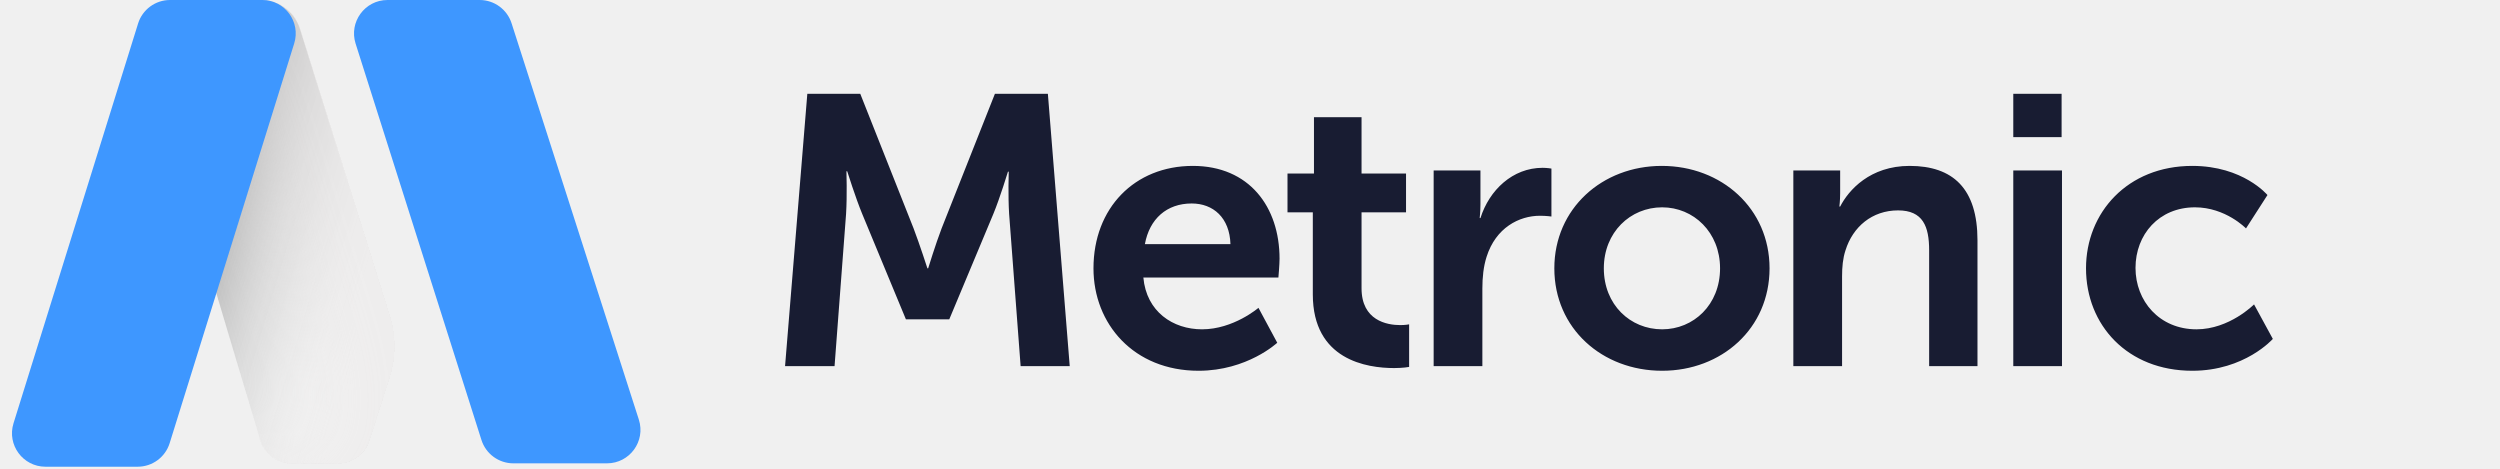
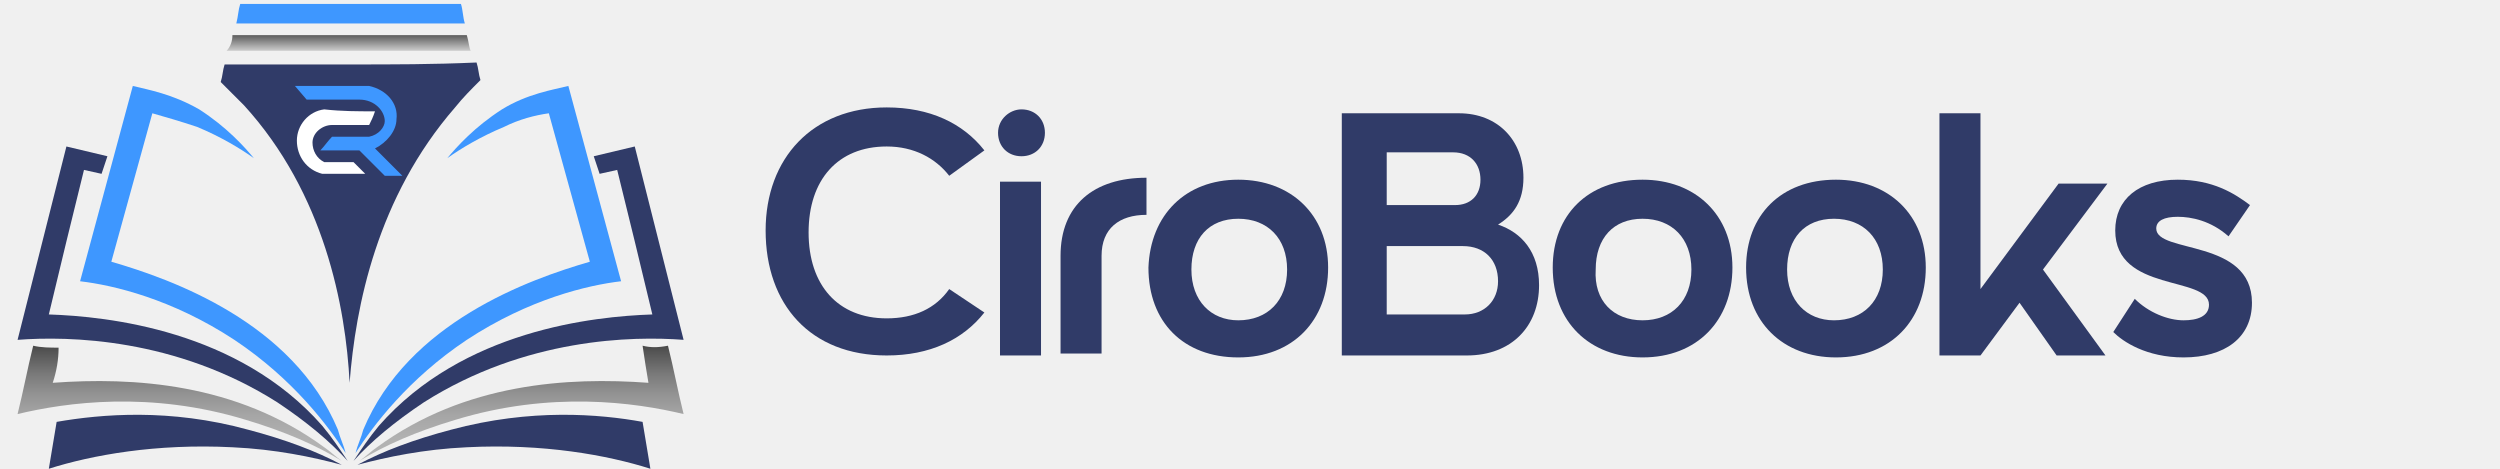
- <svg xmlns="http://www.w3.org/2000/svg" width="128" height="24" viewBox="0 0 128 24" fill="none">
-   <path d="M40.195 18.747H42.729L43.319 10.949C43.377 10.026 43.338 8.769 43.338 8.769H43.377C43.377 8.769 43.81 10.143 44.144 10.949L46.383 16.351H48.602L50.861 10.949C51.195 10.143 51.608 8.788 51.608 8.788H51.647C51.647 8.788 51.608 10.026 51.667 10.949L52.256 18.747H54.77L53.651 4.801H50.94L48.21 11.695C47.895 12.52 47.522 13.738 47.522 13.738H47.483C47.483 13.738 47.09 12.52 46.776 11.695L44.045 4.801H41.335L40.195 18.747ZM55.986 13.738C55.986 16.586 58.049 18.983 61.368 18.983C63.863 18.983 65.395 17.549 65.395 17.549L64.433 15.761C64.433 15.761 63.156 16.861 61.545 16.861C60.052 16.861 58.697 15.958 58.54 14.21H65.454C65.454 14.21 65.513 13.542 65.513 13.247C65.513 10.595 63.961 8.494 61.074 8.494C58.088 8.494 55.986 10.654 55.986 13.738ZM58.618 12.501C58.854 11.204 59.738 10.418 61.015 10.418C62.115 10.418 62.959 11.145 62.999 12.501H58.618ZM67.216 15.074C67.216 18.433 69.986 18.845 71.38 18.845C71.852 18.845 72.147 18.786 72.147 18.786V16.606C72.147 16.606 71.97 16.645 71.695 16.645C71.007 16.645 69.711 16.409 69.711 14.759V10.87H71.989V8.886H69.711V5.999H67.275V8.886H65.92V10.87H67.216V15.074ZM73.403 18.747H75.897V14.779C75.897 14.19 75.956 13.64 76.113 13.149C76.585 11.656 77.783 11.047 78.843 11.047C79.177 11.047 79.433 11.086 79.433 11.086V8.631C79.433 8.631 79.217 8.592 78.981 8.592C77.449 8.592 76.251 9.731 75.799 11.165H75.76C75.76 11.165 75.799 10.831 75.799 10.458V8.729H73.403V18.747ZM79.582 13.738C79.582 16.822 82.037 18.983 85.101 18.983C88.146 18.983 90.601 16.822 90.601 13.738C90.601 10.674 88.146 8.494 85.082 8.494C82.037 8.494 79.582 10.674 79.582 13.738ZM82.116 13.738C82.116 11.892 83.471 10.615 85.101 10.615C86.712 10.615 88.067 11.892 88.067 13.738C88.067 15.604 86.712 16.861 85.101 16.861C83.471 16.861 82.116 15.604 82.116 13.738ZM91.819 18.747H94.314V14.151C94.314 13.679 94.353 13.227 94.49 12.815C94.864 11.617 95.846 10.772 97.181 10.772C98.458 10.772 98.772 11.597 98.772 12.815V18.747H101.247V12.304C101.247 9.652 99.99 8.494 97.771 8.494C95.748 8.494 94.648 9.731 94.216 10.576H94.176C94.176 10.576 94.216 10.261 94.216 9.888V8.729H91.819V18.747ZM103.08 7.02H105.554V4.801H103.08V7.02ZM103.08 18.747H105.574V8.729H103.08V18.747ZM106.804 13.738C106.804 16.645 108.925 18.983 112.245 18.983C114.936 18.983 116.369 17.352 116.369 17.352L115.407 15.585C115.407 15.585 114.15 16.861 112.461 16.861C110.555 16.861 109.338 15.408 109.338 13.718C109.338 12.009 110.536 10.615 112.382 10.615C113.953 10.615 114.995 11.695 114.995 11.695L116.094 9.986C116.094 9.986 114.857 8.494 112.245 8.494C108.925 8.494 106.804 10.89 106.804 13.738Z" fill="#181C32" />
-   <path d="M26.192 1.19L32.709 21.485C33.065 22.591 32.239 23.723 31.077 23.723H26.284C25.537 23.723 24.877 23.239 24.65 22.527L18.207 2.233C17.856 1.128 18.681 0 19.84 0H24.559C25.304 0 25.964 0.481 26.192 1.19Z" fill="#3E97FF" />
-   <g filter="url(#filter0_i_13568_6445)">
-     <path d="M19.95 16.2L15.354 1.478C15.079 0.599 14.265 0 13.344 0C12.223 0 11.298 0.879 11.241 1.999L10.68 13.002C10.66 13.393 10.707 13.785 10.82 14.16L13.315 22.5C13.532 23.226 14.199 23.723 14.957 23.723H17.276C18.022 23.723 18.683 23.24 18.91 22.529L19.941 19.295C20.262 18.289 20.265 17.208 19.95 16.2Z" fill="#F4F4F4" />
-     <path d="M19.95 16.2L15.354 1.478C15.079 0.599 14.265 0 13.344 0C12.223 0 11.298 0.879 11.241 1.999L10.68 13.002C10.66 13.393 10.707 13.785 10.82 14.16L13.315 22.5C13.532 23.226 14.199 23.723 14.957 23.723H17.276C18.022 23.723 18.683 23.24 18.91 22.529L19.941 19.295C20.262 18.289 20.265 17.208 19.95 16.2Z" fill="url(#paint0_linear_13568_6445)" />
+ <svg xmlns="http://www.w3.org/2000/svg" version="1.1" id="Layer_1" x="0px" y="0px" viewBox="0 0 128 24" style="enable-background:new 0 0 128 24;" xml:space="preserve">
+   <style type="text/css">
+ 	.st0{fill:#303B68;}
+ 	.st1{fill:#3E97FF;}
+ 	.st2{fill:url(#SVGID_1_);}
+ 	.st3{fill:url(#SVGID_00000169539778174446722070000002671039000843671459_);}
+ 	.st4{fill:url(#SVGID_00000099641975335667562240000011924628650472128132_);}
+ 	.st5{fill:#FFFFFF;}
+ </style>
+   <g>
+     <path class="st0" d="M45.4,5.5c2.2,0,3.9,0.8,5,2.2L48.6,9c-0.7-0.9-1.8-1.5-3.2-1.5c-2.5,0-4,1.7-4,4.4c0,2.7,1.5,4.4,4,4.4   c1.4,0,2.5-0.5,3.2-1.5l1.8,1.2c-1.1,1.4-2.8,2.2-5,2.2c-3.9,0-6.2-2.6-6.2-6.4C39.2,8.1,41.6,5.5,45.4,5.5z" />
+     <path class="st0" d="M52.3,5.6c0.7,0,1.2,0.5,1.2,1.2c0,0.7-0.5,1.2-1.2,1.2c-0.7,0-1.2-0.5-1.2-1.2C51.1,6.1,51.7,5.6,52.3,5.6z    M51.2,9.3h2.1v8.9h-2.1V9.3z" />
+     <path class="st0" d="M58.7,9.1v1.9c-1.4,0-2.3,0.7-2.3,2.1v5h-2.1v-5C54.3,10.5,56,9.1,58.7,9.1z" />
+     <path class="st0" d="M63.4,9.2c2.7,0,4.6,1.8,4.6,4.5c0,2.7-1.8,4.6-4.6,4.6s-4.6-1.8-4.6-4.6C58.9,11,60.7,9.2,63.4,9.2z    M63.4,16.4c1.5,0,2.5-1,2.5-2.6c0-1.6-1-2.6-2.5-2.6c-1.5,0-2.4,1-2.4,2.6C61,15.4,62,16.4,63.4,16.4z" />
+     <path class="st0" d="M68.8,5.8h5.9c2,0,3.3,1.4,3.3,3.3c0,1.2-0.5,1.9-1.3,2.4c1.2,0.4,2.1,1.4,2.1,3.1c0,2.1-1.4,3.6-3.7,3.6h-6.4   V5.8z M75.8,9.2c0-0.8-0.5-1.4-1.4-1.4H71v2.7h3.5C75.3,10.5,75.8,10,75.8,9.2z M76.7,14.4c0-1.1-0.7-1.8-1.8-1.8H71v3.5H75   C76,16.1,76.7,15.4,76.7,14.4z" />
+     <path class="st0" d="M84.1,9.2c2.7,0,4.6,1.8,4.6,4.5c0,2.7-1.8,4.6-4.6,4.6c-2.7,0-4.6-1.8-4.6-4.6C79.5,11,81.3,9.2,84.1,9.2z    M84.1,16.4c1.5,0,2.5-1,2.5-2.6c0-1.6-1-2.6-2.5-2.6c-1.5,0-2.4,1-2.4,2.6C81.6,15.4,82.6,16.4,84.1,16.4z" />
+     <path class="st0" d="M94,9.2c2.7,0,4.6,1.8,4.6,4.5c0,2.7-1.8,4.6-4.6,4.6c-2.7,0-4.6-1.8-4.6-4.6C89.4,11,91.2,9.2,94,9.2z    M93.9,16.4c1.5,0,2.5-1,2.5-2.6c0-1.6-1-2.6-2.5-2.6c-1.5,0-2.4,1-2.4,2.6C91.5,15.4,92.5,16.4,93.9,16.4z" />
+     <path class="st0" d="M99.3,5.8h2.1v9l4-5.4h2.5l-3.3,4.4l3.2,4.4h-2.5l-1.9-2.7l-2,2.7h-2.1V5.8z" />
+     <path class="st0" d="M115.3,15.5c0,1.8-1.4,2.8-3.5,2.8c-1.9,0-3.1-0.8-3.6-1.3l1.1-1.7c0.7,0.7,1.7,1.1,2.5,1.1   c0.7,0,1.3-0.2,1.3-0.8c0-1.5-4.8-0.6-4.8-3.8c0-1.6,1.2-2.6,3.2-2.6c1.8,0,2.9,0.7,3.7,1.3l-1.1,1.6c-0.9-0.8-1.9-1-2.6-1   c-0.7,0-1.1,0.2-1.1,0.6C110.4,13,115.3,12.2,115.3,15.5z" />
  </g>
-   <path d="M8.706 0H13.427C14.583 0 15.407 1.121 15.063 2.224L8.686 22.692C8.463 23.408 7.8 23.896 7.049 23.896H2.329C1.173 23.896 0.348 22.775 0.692 21.672L7.07 1.204C7.293 0.488 7.956 0 8.706 0Z" fill="#3E97FF" />
-   <defs>
-     <filter id="filter0_i_13568_6445" x="6.676" y="0" width="13.508" height="26.723" filterUnits="userSpaceOnUse" color-interpolation-filters="sRGB">
-       <feFlood flood-opacity="0" result="BackgroundImageFix" />
-       <feBlend mode="normal" in="SourceGraphic" in2="BackgroundImageFix" result="shape" />
-       <feColorMatrix in="SourceAlpha" type="matrix" values="0 0 0 0 0 0 0 0 0 0 0 0 0 0 0 0 0 0 127 0" result="hardAlpha" />
-       <feOffset dx="-4" dy="3" />
-       <feGaussianBlur stdDeviation="2" />
-       <feComposite in2="hardAlpha" operator="arithmetic" k2="-1" k3="1" />
-       <feColorMatrix type="matrix" values="0 0 0 0 0.904 0 0 0 0 0.893 0 0 0 0 0.893 0 0 0 0.4 0" />
-       <feBlend mode="normal" in2="shape" result="effect1_innerShadow_13568_6445" />
-     </filter>
-     <linearGradient id="paint0_linear_13568_6445" x1="12.429" y1="10.5" x2="21.001" y2="13.071" gradientUnits="userSpaceOnUse">
-       <stop stop-opacity="0.2" />
-       <stop offset="0.911" stop-color="white" stop-opacity="0" />
-     </linearGradient>
-   </defs>
+   <path class="st1" d="M12.3,0.2c3.8,0,7.5,0,11.3,0c0.1,0.3,0.1,0.7,0.2,1c-3.9,0-7.8,0-11.7,0C12.2,0.8,12.2,0.5,12.3,0.2z" />
+   <linearGradient id="SVGID_1_" gradientUnits="userSpaceOnUse" x1="17.937" y1="2.652" x2="17.937" y2="1.815">
+     <stop offset="0" style="stop-color:#D4D4D4" />
+     <stop offset="1" style="stop-color:#5E5E5E" />
+   </linearGradient>
+   <path class="st2" d="M11.9,1.8c4,0,8,0,12,0c0.1,0.3,0.1,0.6,0.2,0.8c-4.2,0-8.3,0-12.5,0C11.8,2.4,11.9,2.1,11.9,1.8z" />
+   <path class="st0" d="M18,3.3h-6.5c-0.1,0.3-0.1,0.6-0.2,0.9c0.4,0.4,0.8,0.8,1.2,1.2c4.1,4.5,5.2,10.3,5.4,14.2  c0.3-3.9,1.4-9.5,5.4-14.1c0.4-0.5,0.8-0.9,1.3-1.4c-0.1-0.3-0.1-0.6-0.2-0.9C22.2,3.3,20.1,3.3,18,3.3z" />
+   <path class="st1" d="M6.8,4.4l-2.7,10c1.7,0.2,4.7,0.9,7.9,3c3,2,4.8,4.4,5.7,5.8c-0.1-0.4-0.3-0.8-0.4-1.2  c-2.3-5.5-8.5-7.7-11.6-8.6c0.7-2.5,1.4-5.1,2.1-7.6C8.5,6,9.2,6.2,10.1,6.5C11.3,7,12.3,7.6,13,8.1c-0.5-0.6-1.4-1.6-2.8-2.5  C8.8,4.8,7.6,4.6,6.8,4.4z" />
+   <path class="st0" d="M5.5,8L3.4,7.5l-2.5,9.9c2.6-0.2,8.1-0.1,13.3,3.2c1.5,1,2.7,2,3.6,3c-0.4-0.6-0.8-1.2-1.3-1.8  c-4.3-4.9-11-5.6-14-5.7c0.6-2.5,1.2-5,1.8-7.4l0.9,0.2L5.5,8z" />
+   <linearGradient id="SVGID_00000000944365364773650980000013604082418459911848_" gradientUnits="userSpaceOnUse" x1="9.214" y1="23.592" x2="9.214" y2="17.748">
+     <stop offset="0" style="stop-color:#FFFFFF" />
+     <stop offset="0" style="stop-color:#B5B5B5" />
+     <stop offset="0.204" style="stop-color:#B1B1B1" />
+     <stop offset="0.396" style="stop-color:#A6A6A6" />
+     <stop offset="0.581" style="stop-color:#939393" />
+     <stop offset="0.763" style="stop-color:#797979" />
+     <stop offset="0.942" style="stop-color:#575757" />
+     <stop offset="1" style="stop-color:#4A4A4A" />
+   </linearGradient>
+   <path style="fill:url(#SVGID_00000000944365364773650980000013604082418459911848_);" d="M1.7,17.7c-0.3,1.2-0.5,2.3-0.8,3.5  c2.5-0.6,6.8-1.2,11.7,0.3c2,0.6,3.6,1.3,4.9,2.1c-0.3-0.2-0.6-0.5-0.9-0.7c-4.5-3.3-9.8-3.6-13.9-3.3C2.9,19,3,18.4,3,17.8  C2.6,17.8,2.1,17.8,1.7,17.7z" />
+   <path class="st0" d="M2.9,21.6l-0.4,2.4c2.2-0.7,5.5-1.3,9.4-1.1c2.2,0.1,4.1,0.5,5.6,0.9c-1.3-0.7-2.9-1.3-4.8-1.8  C8.7,20.9,5.2,21.2,2.9,21.6z" />
+   <path class="st1" d="M29.1,4.4l2.7,10c-1.7,0.2-4.7,0.9-7.9,3c-3,2-4.8,4.4-5.7,5.8c0.1-0.4,0.3-0.8,0.4-1.2  c2.3-5.5,8.5-7.7,11.6-8.6c-0.7-2.5-1.4-5.1-2.1-7.6c-0.7,0.1-1.5,0.3-2.3,0.7c-1.2,0.5-2.2,1.1-2.9,1.6c0.5-0.6,1.4-1.6,2.8-2.5  C27,4.8,28.3,4.6,29.1,4.4z" />
+   <path class="st0" d="M30.4,8l2.1-0.5l2.5,9.9c-2.6-0.2-8.1-0.1-13.3,3.2c-1.5,1-2.7,2-3.6,3c0.4-0.6,0.8-1.2,1.3-1.8  c4.3-4.9,11-5.6,14-5.7c-0.6-2.5-1.2-5-1.8-7.4l-0.9,0.2L30.4,8z" />
+   <linearGradient id="SVGID_00000078744544571841929250000011488807460308045236_" gradientUnits="userSpaceOnUse" x1="26.659" y1="23.592" x2="26.659" y2="17.748">
+     <stop offset="0" style="stop-color:#FFFFFF" />
+     <stop offset="0" style="stop-color:#B5B5B5" />
+     <stop offset="0.204" style="stop-color:#B1B1B1" />
+     <stop offset="0.396" style="stop-color:#A6A6A6" />
+     <stop offset="0.581" style="stop-color:#939393" />
+     <stop offset="0.763" style="stop-color:#797979" />
+     <stop offset="0.942" style="stop-color:#575757" />
+     <stop offset="1" style="stop-color:#4A4A4A" />
+   </linearGradient>
+   <path style="fill:url(#SVGID_00000078744544571841929250000011488807460308045236_);" d="M34.2,17.7c0.3,1.2,0.5,2.3,0.8,3.5  c-2.5-0.6-6.8-1.2-11.7,0.3c-2,0.6-3.6,1.3-4.9,2.1c0.3-0.2,0.6-0.5,0.9-0.7c4.5-3.3,9.8-3.6,13.9-3.3c-0.1-0.6-0.2-1.2-0.3-1.9  C33.3,17.8,33.7,17.8,34.2,17.7z" />
+   <path class="st0" d="M32.9,21.6l0.4,2.4c-2.2-0.7-5.5-1.3-9.4-1.1c-2.2,0.1-4.1,0.5-5.6,0.9c1.3-0.7,2.9-1.3,4.8-1.8  C27.2,20.9,30.7,21.2,32.9,21.6z" />
+   <g>
+     <path class="st1" d="M15.1,4.4l3.8,0c0.9,0.2,1.5,0.9,1.4,1.7c0,0.6-0.5,1.2-1.1,1.5L20.6,9h-0.9c-0.4-0.4-0.9-0.9-1.3-1.3   c-0.7,0-1.3,0-2,0C16.6,7.5,16.8,7.2,17,7c0.6,0,1.3,0,1.9,0c0.5-0.1,0.8-0.5,0.8-0.8c0-0.5-0.5-1.1-1.3-1.1h-2.7L15.1,4.4z" />
+     <path class="st5" d="M19.2,5.7C19.1,6,19,6.2,18.9,6.4c-0.6,0-1.3,0-1.9,0c-0.5,0-1,0.4-1,0.9c0,0.4,0.2,0.8,0.6,1c0.5,0,1,0,1.5,0   c0.2,0.2,0.4,0.4,0.6,0.6c-0.7,0-1.5,0-2.2,0c-0.8-0.2-1.3-0.9-1.3-1.7c0-0.8,0.6-1.5,1.4-1.6C17.5,5.7,18.3,5.7,19.2,5.7z" />
+   </g>
</svg>
